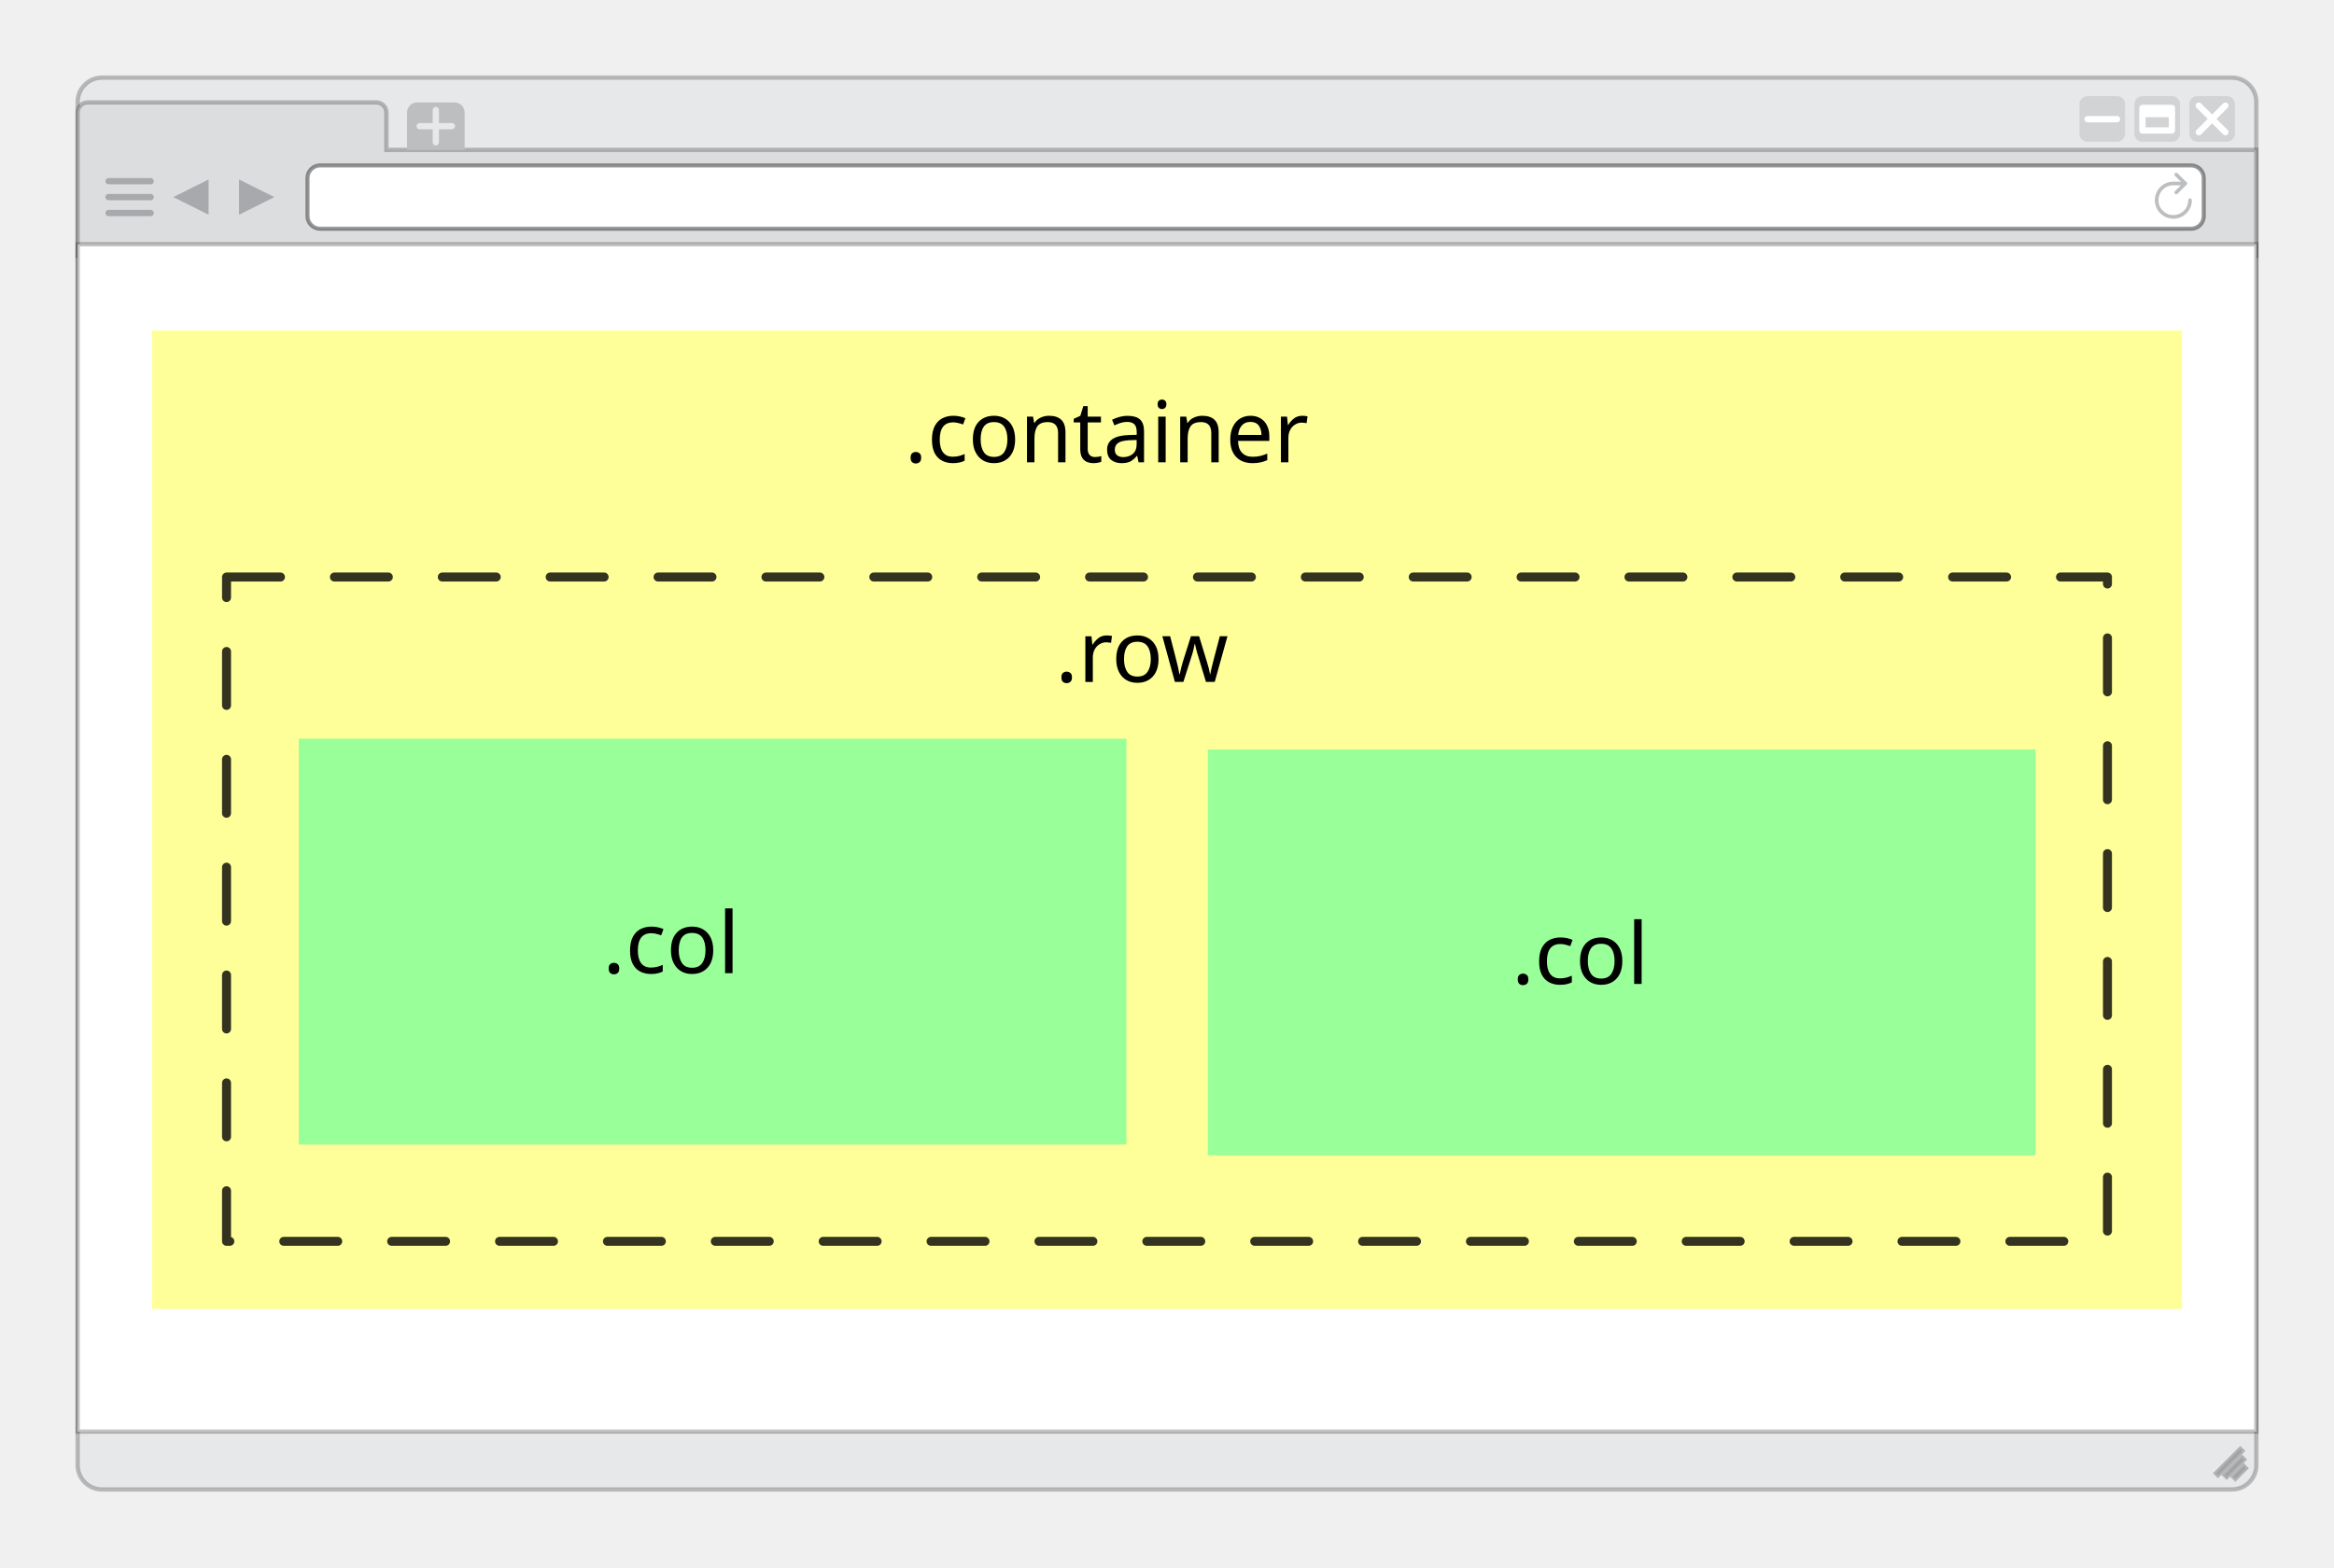
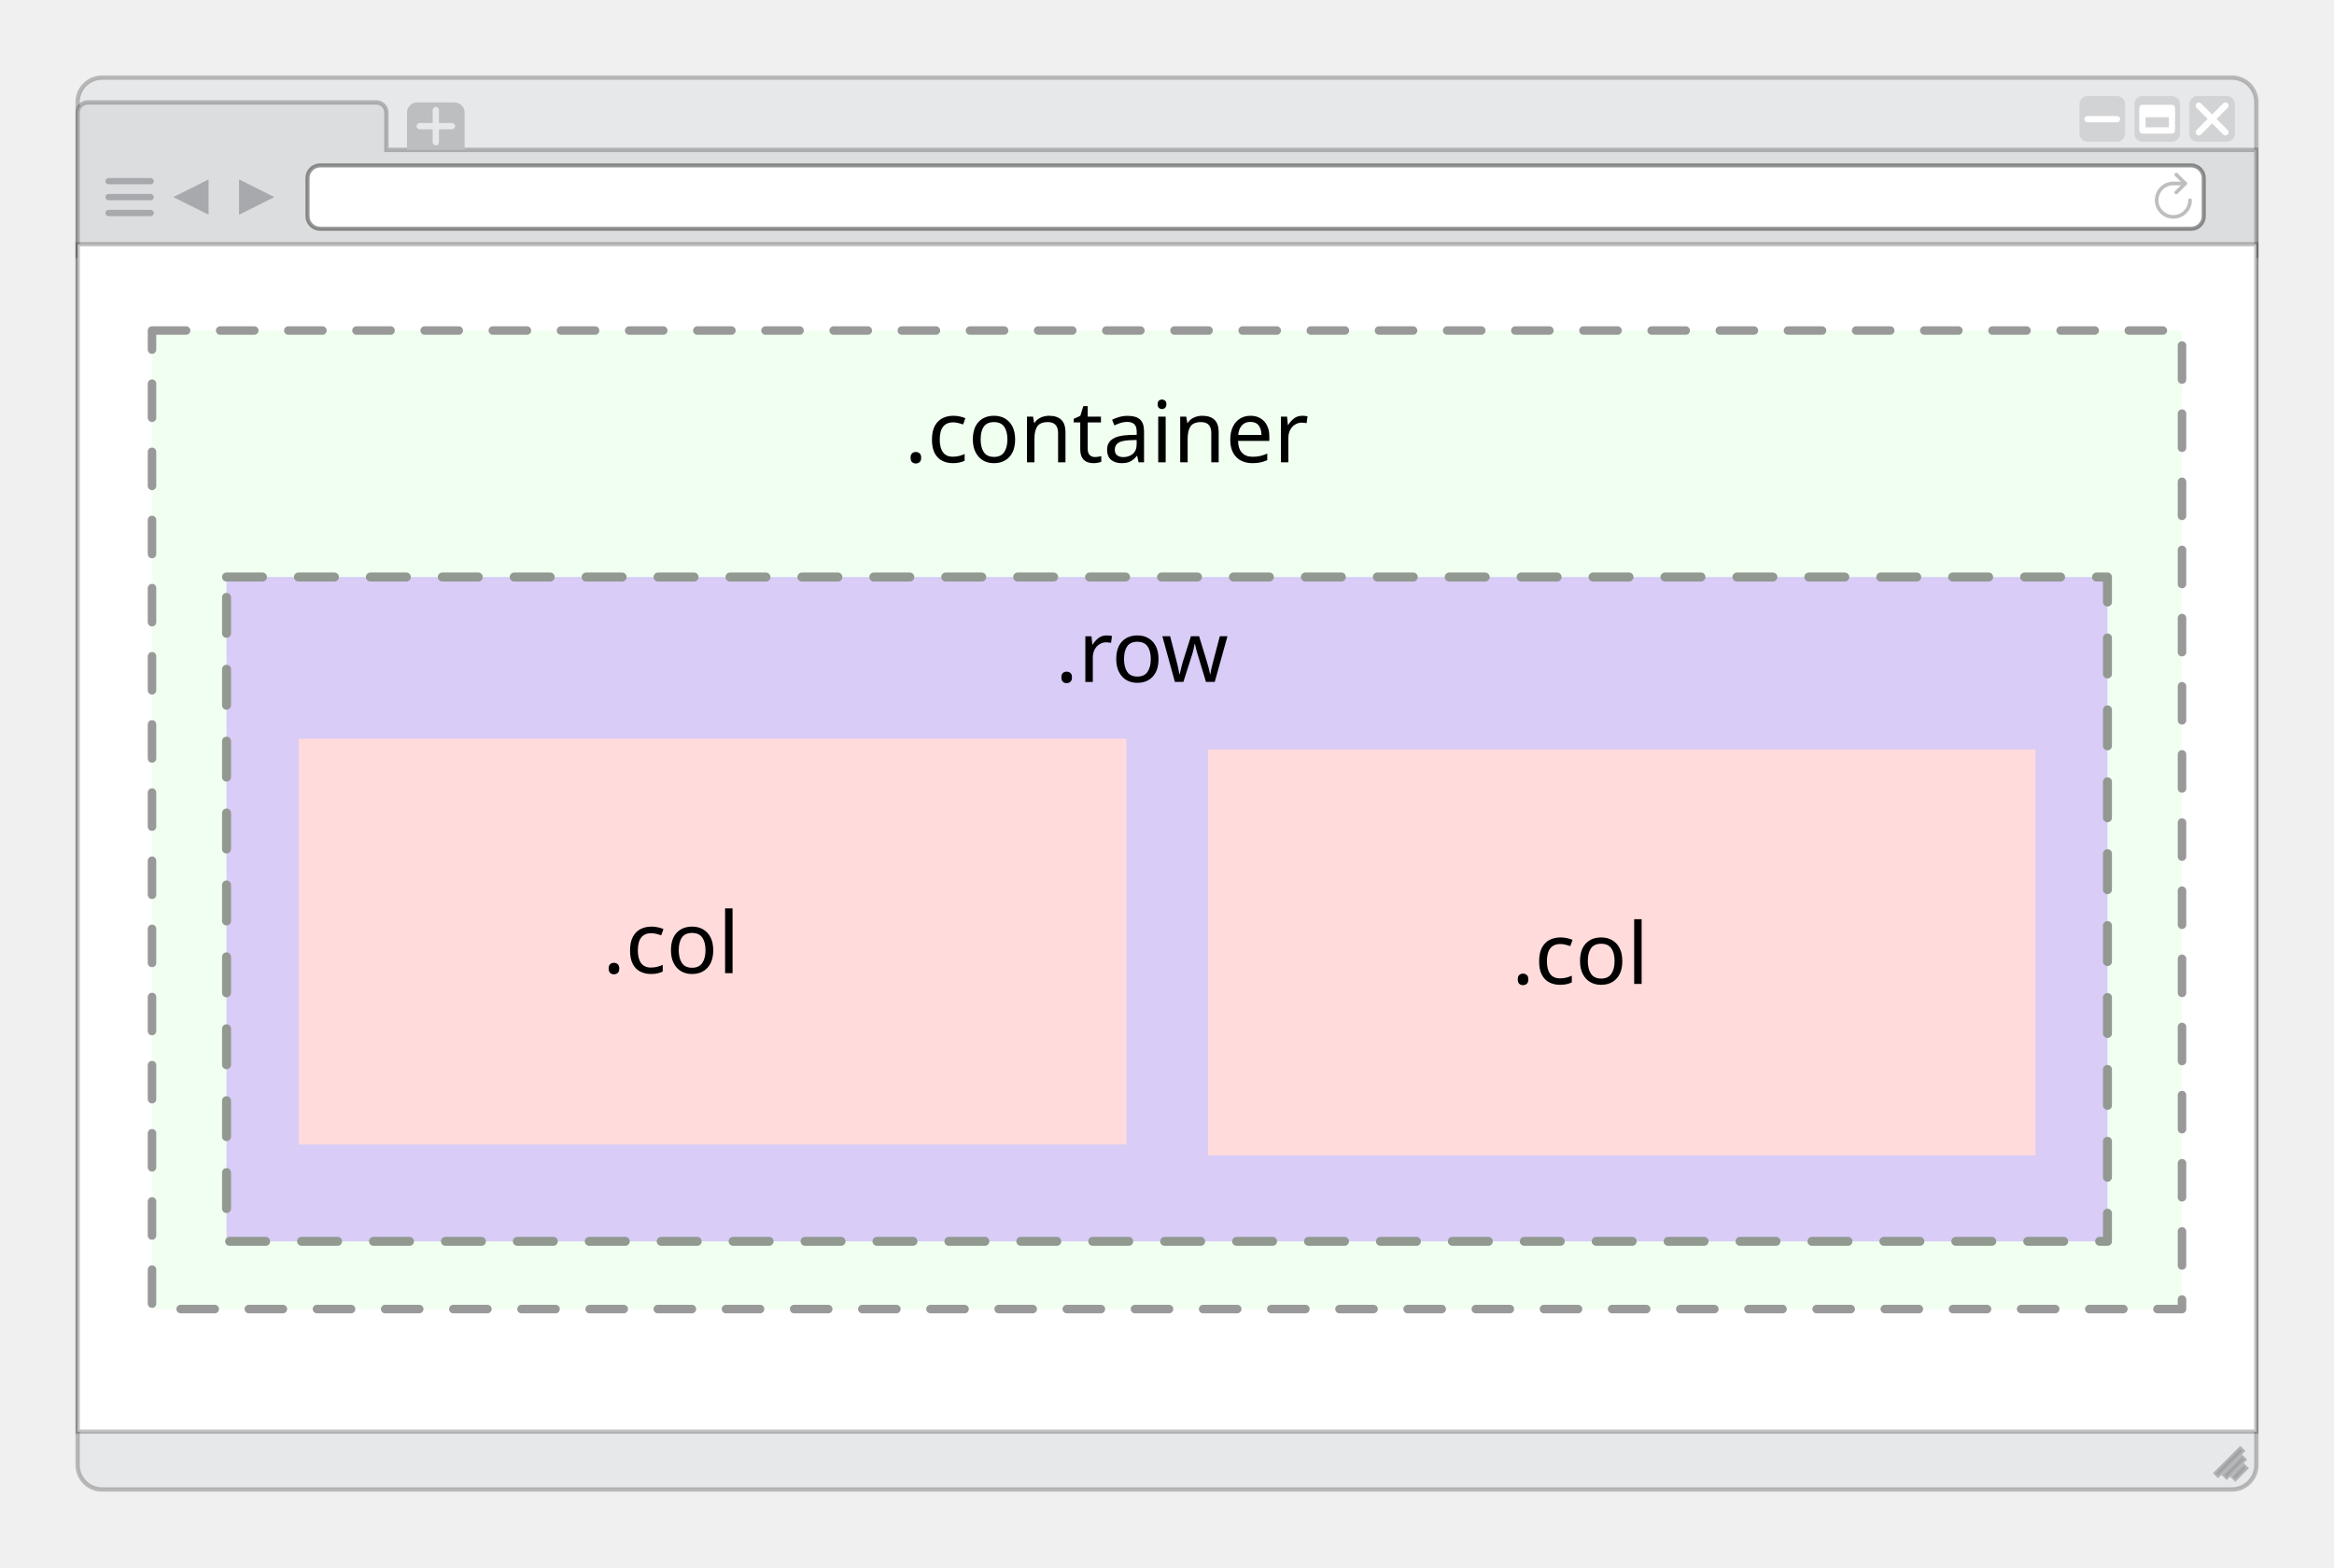
<svg xmlns="http://www.w3.org/2000/svg" width="154.614mm" height="103.841mm" viewBox="0 0 547.846 367.941" id="svg7682" version="1.1">
  <defs id="defs7684">
    <clipPath clipPathUnits="userSpaceOnUse" id="clipPath18">
      <path d="M 0,980 1400,980 1400,0 0,0 0,980 Z" id="path20" />
    </clipPath>
    <clipPath clipPathUnits="userSpaceOnUse" id="clipPath52">
      <path d="M 0,980 1400,980 1400,0 0,0 0,980 Z" id="path54" />
    </clipPath>
    <clipPath clipPathUnits="userSpaceOnUse" id="clipPath18-3">
      <path d="M 0,980 1400,980 1400,0 0,0 0,980 Z" id="path20-6" />
    </clipPath>
  </defs>
  <g id="layer1" transform="translate(-197.4632,-310.6884)">
    <g transform="matrix(0.8145535,0,0,0.8145535,166.5106,137.8222)" id="g8648">
      <g clip-path="url(#clipPath18-3)" id="g8650" transform="matrix(1.25,0,0,-1.25,-878.1905,820.2831)" style="stroke:#000000;stroke-opacity:0.232">
        <g transform="translate(1247.499,468.5488)" id="g8652" style="stroke:#000000;stroke-opacity:0.232">
          <path id="path8654" style="fill:#e7e8e9;fill-opacity:1;fill-rule:nonzero;stroke:#000000;stroke-opacity:0.232" d="m 0,0 -491.036,0 c -3.086,0 -5.61,-2.524 -5.61,-5.61 l 0,-314.348 c 0,-3.085 2.524,-5.609 5.61,-5.609 l 491.036,0 c 3.087,0 5.611,2.524 5.611,5.609 l 0,314.348 C 5.611,-2.524 3.087,0 0,0" />
        </g>
        <g transform="translate(750.8525,427.4121)" id="g8656" style="stroke:#000000;stroke-opacity:0.232">
          <path id="path8658" style="fill:#dcddde;fill-opacity:1;fill-rule:nonzero;stroke:#000000;stroke-opacity:0.232" d="m 0,0 0,33.086 c 0,1.284 1.051,2.336 2.337,2.336 l 66.504,0 c 1.286,0 2.336,-1.052 2.336,-2.336 l 0,-8.61 431.08,0 L 502.257,0 0,0 Z" />
        </g>
        <path id="path8660" style="fill:#ffffff;fill-opacity:1;fill-rule:nonzero;stroke:#000000;stroke-opacity:0.232" d="m 1253.11,156.322 -502.258,0 0,273.804 502.258,0 0,-273.804 z" />
        <g transform="translate(1249.815,150.3389)" id="g8662" style="stroke:#000000;stroke-opacity:0.232">
          <path id="path8664" style="fill:#d1d3d4;fill-opacity:1;fill-rule:nonzero;stroke:#000000;stroke-opacity:0.232" d="M 0,0 -4.01,-4.008 -3.547,-4.47 0.461,-0.461 0,0 Z m -0.406,1.995 -5.596,-5.596 0.459,-0.461 5.597,5.595 -0.46,0.462 z m 0.812,-3.987 -2.421,-2.423 0.46,-0.461 2.421,2.421 -0.46,0.463 z" />
        </g>
        <g transform="translate(1238.081,448.2949)" id="g8666" style="stroke:#000000;stroke-opacity:0.232">
          <path id="path8668" style="fill:#ffffff;fill-opacity:1;fill-rule:nonzero;stroke:#000000;stroke-opacity:0.232" d="m 0,0 -431.342,0 c -1.593,0 -2.894,-1.303 -2.894,-2.895 l 0,-8.795 c 0,-1.592 1.301,-2.895 2.894,-2.895 l 431.342,0 c 1.593,0 2.896,1.303 2.896,2.895 l 0,8.795 C 2.896,-1.303 1.593,0 0,0" />
        </g>
        <g transform="translate(1238.081,448.2949)" id="g8670" style="stroke:#000000;stroke-opacity:0.232">
          <path id="path8672" style="fill:none;stroke:#000000;stroke-width:0.834;stroke-linecap:butt;stroke-linejoin:miter;stroke-miterlimit:10;stroke-dasharray:none;stroke-opacity:0.232" d="m 0,0 -431.342,0 c -1.593,0 -2.894,-1.303 -2.894,-2.895 l 0,-8.795 c 0,-1.592 1.301,-2.895 2.894,-2.895 l 431.342,0 c 1.593,0 2.896,1.303 2.896,2.895 l 0,8.795 C 2.896,-1.303 1.593,0 0,0 Z" />
        </g>
      </g>
      <g id="g8674" transform="matrix(1.25,0,0,-1.25,106.8851,274.1124)">
        <path d="M 0,0 0,8.132 8.133,4.064 0,0 Z" style="fill:#a7a9ac;fill-opacity:1;fill-rule:nonzero;stroke:none" id="path8676" />
      </g>
      <g id="g8678" transform="matrix(1.25,0,0,-1.25,98.10583,274.1124)">
        <path d="M 0,0 0,8.132 -8.133,4.064 0,0 Z" style="fill:#a7a9ac;fill-opacity:1;fill-rule:nonzero;stroke:none" id="path8680" />
      </g>
      <g id="g8682" transform="matrix(1.25,0,0,-1.25,669.0922,269.9266)">
        <path d="m 0,0 c 0,-2.126 -1.724,-3.85 -3.85,-3.85 -2.124,0 -3.847,1.724 -3.847,3.85 0,2.124 1.723,3.847 3.72,3.847 l 2.858,0" style="fill:none;stroke:#bcbec0;stroke-width:0.834;stroke-linecap:round;stroke-linejoin:round;stroke-miterlimit:10;stroke-dasharray:none;stroke-opacity:1" id="path8684" />
      </g>
      <g id="g8686" transform="matrix(1.25,0,0,-1.25,665.114,262.5389)">
        <path d="M 0,0 2.063,-2.063 0,-4.126" style="fill:none;stroke:#bcbec0;stroke-width:0.834;stroke-linecap:round;stroke-linejoin:round;stroke-miterlimit:10;stroke-dasharray:none;stroke-opacity:1" id="path8688" />
      </g>
      <g id="g8690" transform="matrix(1.25,0,0,-1.25,648.0497,239.9314)">
        <path d="M 0,0 -6.812,0 C -7.83,0 -8.661,-0.832 -8.661,-1.85 l 0,-6.811 c 0,-1.018 0.831,-1.85 1.849,-1.85 l 6.812,0 c 1.018,0 1.849,0.832 1.849,1.85 l 0,6.811 C 1.849,-0.832 1.018,0 0,0" style="fill:#d1d3d4;fill-opacity:1;fill-rule:nonzero;stroke:none" id="path8692" />
      </g>
      <g id="g8694" transform="matrix(1.25,0,0,-1.25,639.55,246.5771)">
        <path d="M 0,0 6.787,0" style="fill:#d81920;fill-opacity:1;fill-rule:nonzero;stroke:#ffffff;stroke-width:1.447;stroke-linecap:round;stroke-linejoin:round;stroke-miterlimit:10;stroke-dasharray:none;stroke-opacity:1" id="path8696" />
      </g>
      <g id="g8698" transform="matrix(1.25,0,0,-1.25,663.8786,239.9314)">
        <path d="m 0,0 -6.813,0 c -1.016,0 -1.848,-0.832 -1.848,-1.85 l 0,-6.811 c 0,-1.018 0.832,-1.85 1.848,-1.85 l 6.813,0 c 1.018,0 1.85,0.832 1.85,1.85 l 0,6.811 C 1.85,-0.832 1.018,0 0,0" style="fill:#d1d3d4;fill-opacity:1;fill-rule:nonzero;stroke:none" id="path8700" />
      </g>
      <path d="m 655.379,243.328 8.482,0 0,6.5 -8.482,0 0,-6.5 z" style="fill:none;stroke:#ffffff;stroke-width:1.809;stroke-linecap:round;stroke-linejoin:round;stroke-miterlimit:10;stroke-dasharray:none;stroke-opacity:1" id="path8702" />
      <g id="g8704" transform="matrix(1.25,0,0,-1.25,655.38,245.1122)">
        <path d="M 0,0 6.786,0" style="fill:none;stroke:#ffffff;stroke-width:1.447;stroke-linecap:round;stroke-linejoin:round;stroke-miterlimit:10;stroke-dasharray:none;stroke-opacity:1" id="path8706" />
      </g>
      <g id="g8708" transform="matrix(1.25,0,0,-1.25,679.7075,239.9314)">
        <path d="m 0,0 -6.812,0 c -1.017,0 -1.849,-0.832 -1.849,-1.85 l 0,-6.811 c 0,-1.018 0.832,-1.85 1.849,-1.85 l 6.812,0 c 1.018,0 1.85,0.832 1.85,1.85 l 0,6.811 C 1.85,-0.832 1.018,0 0,0" style="fill:#d1d3d4;fill-opacity:1;fill-rule:nonzero;stroke:none" id="path8710" />
      </g>
      <g id="g8712" transform="matrix(1.25,0,0,-1.25,671.6215,242.6719)">
        <path d="M 0,0 6.126,-6.126" style="fill:none;stroke:#ffffff;stroke-width:1.447;stroke-linecap:round;stroke-linejoin:round;stroke-miterlimit:10;stroke-dasharray:none;stroke-opacity:1" id="path8714" />
      </g>
      <g id="g8716" transform="matrix(1.25,0,0,-1.25,671.6215,250.3294)">
        <path d="M 0,0 6.126,6.126" style="fill:none;stroke:#ffffff;stroke-width:1.447;stroke-linecap:round;stroke-linejoin:round;stroke-miterlimit:10;stroke-dasharray:none;stroke-opacity:1" id="path8718" />
      </g>
      <path id="path8720" style="fill:#bcbec0;fill-opacity:1;fill-rule:nonzero;stroke:none" d="m 171.891,255.423 0,-10.762 c 0,-1.606 -1.314,-2.92 -2.92,-2.92 l -10.76,0 c -1.606,0 -2.92,1.314 -2.92,2.92 l 0,10.762 16.6,0 z" />
      <path id="path8722" style="fill:none;stroke:#e7e8e9;stroke-width:1.809;stroke-linecap:round;stroke-linejoin:round;stroke-miterlimit:10;stroke-dasharray:none;stroke-opacity:1" d="m 163.59,243.937 0,9.291" />
      <path id="path8724" style="fill:none;stroke:#e7e8e9;stroke-width:1.809;stroke-linecap:round;stroke-linejoin:round;stroke-miterlimit:10;stroke-dasharray:none;stroke-opacity:1" d="m 158.945,248.581 9.291,0" />
      <g id="g8726" transform="matrix(1.25,0,0,-1.25,69.28021,264.4457)">
        <path d="M 0,0 9.709,0" style="fill:none;stroke:#a7a9ac;stroke-width:1.447;stroke-linecap:round;stroke-linejoin:miter;stroke-miterlimit:10;stroke-dasharray:none;stroke-opacity:1" id="path8728" />
      </g>
      <g id="g8730" transform="matrix(1.25,0,0,-1.25,69.28021,269.0306)">
        <path d="M 0,0 9.709,0" style="fill:none;stroke:#a7a9ac;stroke-width:1.447;stroke-linecap:round;stroke-linejoin:miter;stroke-miterlimit:10;stroke-dasharray:none;stroke-opacity:1" id="path8732" />
      </g>
      <g id="g8734" transform="matrix(1.25,0,0,-1.25,69.28021,273.6156)">
        <path d="M 0,0 9.709,0" style="fill:none;stroke:#a7a9ac;stroke-width:1.447;stroke-linecap:round;stroke-linejoin:miter;stroke-miterlimit:10;stroke-dasharray:none;stroke-opacity:1" id="path8736" />
      </g>
    </g>
-     <rect y="388.293" x="233.143" height="229.752" width="476.487" id="rect8738" style="opacity:1;fill:#ffff99;fill-opacity:1;stroke:none;stroke-width:2;stroke-linecap:round;stroke-linejoin:round;stroke-miterlimit:4;stroke-dasharray:none;stroke-dashoffset:0;stroke-opacity:1" />
+     <rect y="388.293" x="233.143" height="229.752" width="476.487" id="rect8738" style="opacity:0.4;fill:#dbffdb;fill-opacity:1;stroke:#000000;stroke-width:2;stroke-linecap:round;stroke-linejoin:round;stroke-miterlimit:4;stroke-dasharray:8, 8;stroke-dashoffset:0;stroke-opacity:1" />
    <text id="text8740" y="419.233" x="409.76" style="font-style:normal;font-weight:normal;font-size:28.875px;line-height:125%;font-family:sans-serif;letter-spacing:0px;word-spacing:0px;fill:#000000;fill-opacity:1;stroke:none;stroke-width:1px;stroke-linecap:butt;stroke-linejoin:miter;stroke-opacity:1" xml:space="preserve">
      <tspan style="font-style:normal;font-variant:normal;font-weight:normal;font-stretch:normal;font-size:20px;font-family:'Roboto Mono';-inkscape-font-specification:'Roboto Mono'" y="419.233" x="409.76" id="tspan8742">.container</tspan>
    </text>
-     <rect style="opacity:0.8;fill:none;fill-opacity:1;stroke:#000000;stroke-width:2.11;stroke-linecap:round;stroke-linejoin:round;stroke-miterlimit:4;stroke-dasharray:12.661, 12.661;stroke-dashoffset:0;stroke-opacity:1" id="rect4303" width="441.501" height="155.977" x="250.636" y="446.169" />
+     <rect style="opacity:0.4;fill:#b380ff;fill-opacity:1;stroke:#000000;stroke-width:2.11;stroke-linecap:round;stroke-linejoin:round;stroke-miterlimit:4;stroke-dasharray:8.441, 8.441;stroke-dashoffset:0;stroke-opacity:1" id="rect4303" width="441.501" height="155.977" x="250.636" y="446.169" />
    <text xml:space="preserve" style="font-style:normal;font-weight:normal;font-size:28.875px;line-height:125%;font-family:sans-serif;letter-spacing:0px;word-spacing:0px;fill:#000000;fill-opacity:1;stroke:none;stroke-width:1px;stroke-linecap:butt;stroke-linejoin:miter;stroke-opacity:1" x="445.161" y="470.806" id="text4307">
      <tspan id="tspan4309" x="445.161" y="470.806" style="font-style:normal;font-variant:normal;font-weight:normal;font-stretch:normal;font-size:20px;font-family:'Roboto Mono';-inkscape-font-specification:'Roboto Mono'">.row</tspan>
    </text>
-     <rect style="opacity:1;fill:#99ff99;fill-opacity:1;stroke:none;stroke-width:1.876;stroke-linecap:round;stroke-linejoin:round;stroke-miterlimit:4;stroke-dasharray:none;stroke-dashoffset:0;stroke-opacity:1" id="rect4305" width="194.262" height="95.281" x="267.591" y="484.131" />
+     <rect style="opacity:1;fill:#ffdbdb;fill-opacity:1;stroke:none;stroke-width:1.876;stroke-linecap:round;stroke-linejoin:round;stroke-miterlimit:4;stroke-dasharray:none;stroke-dashoffset:0;stroke-opacity:1" id="rect4305" width="194.262" height="95.281" x="267.591" y="484.131" />
    <text id="text4311" y="539.174" x="338.897" style="font-style:normal;font-weight:normal;font-size:28.875px;line-height:125%;font-family:sans-serif;letter-spacing:0px;word-spacing:0px;fill:#000000;fill-opacity:1;stroke:none;stroke-width:1px;stroke-linecap:butt;stroke-linejoin:miter;stroke-opacity:1" xml:space="preserve">
      <tspan style="font-style:normal;font-variant:normal;font-weight:normal;font-stretch:normal;font-size:20px;font-family:'Roboto Mono';-inkscape-font-specification:'Roboto Mono'" y="539.174" x="338.897" id="tspan4313">.col</tspan>
    </text>
-     <rect y="486.669" x="480.976" height="95.281" width="194.262" id="rect4351" style="opacity:1;fill:#99ff99;fill-opacity:1;stroke:none;stroke-width:1.876;stroke-linecap:round;stroke-linejoin:round;stroke-miterlimit:4;stroke-dasharray:none;stroke-dashoffset:0;stroke-opacity:1" />
+     <rect y="486.669" x="480.976" height="95.281" width="194.262" id="rect4351" style="opacity:1;fill:#ffdbdb;fill-opacity:1;stroke:none;stroke-width:1.876;stroke-linecap:round;stroke-linejoin:round;stroke-miterlimit:4;stroke-dasharray:none;stroke-dashoffset:0;stroke-opacity:1" />
    <text xml:space="preserve" style="font-style:normal;font-weight:normal;font-size:28.875px;line-height:125%;font-family:sans-serif;letter-spacing:0px;word-spacing:0px;fill:#000000;fill-opacity:1;stroke:none;stroke-width:1px;stroke-linecap:butt;stroke-linejoin:miter;stroke-opacity:1" x="552.282" y="541.712" id="text4353">
      <tspan id="tspan4355" x="552.282" y="541.712" style="font-style:normal;font-variant:normal;font-weight:normal;font-stretch:normal;font-size:20px;font-family:'Roboto Mono';-inkscape-font-specification:'Roboto Mono'">.col</tspan>
    </text>
  </g>
</svg>
